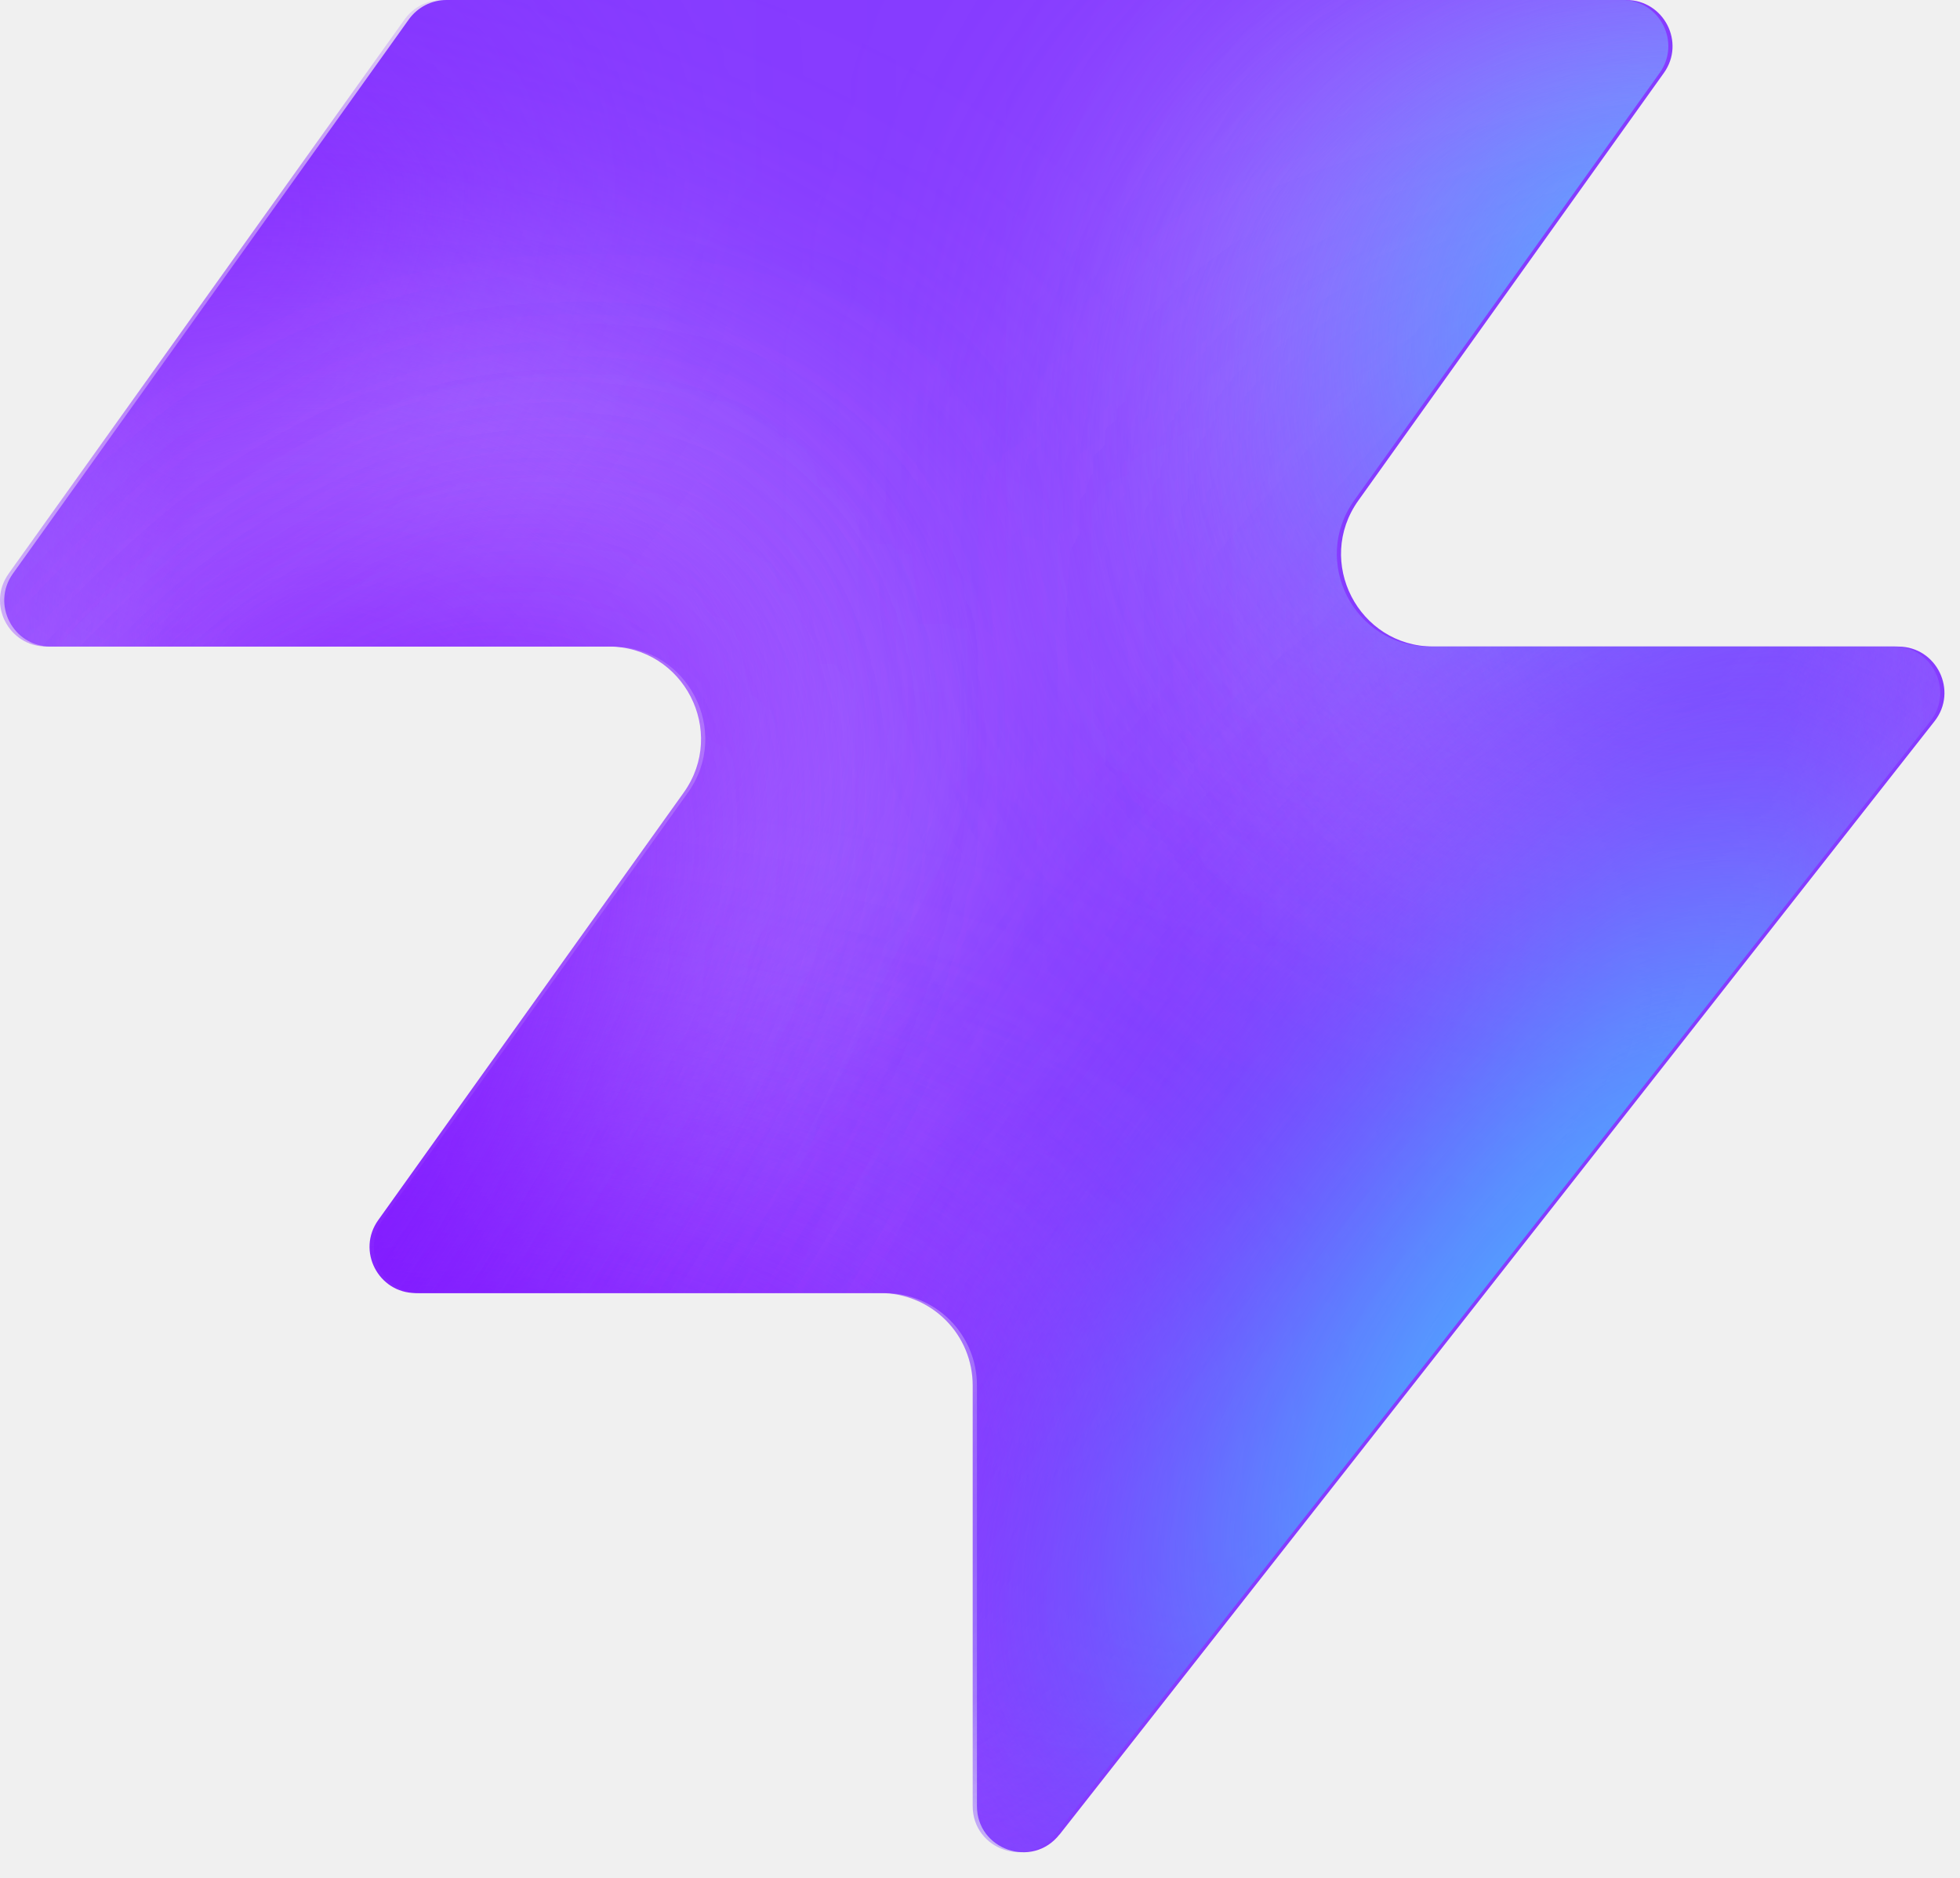
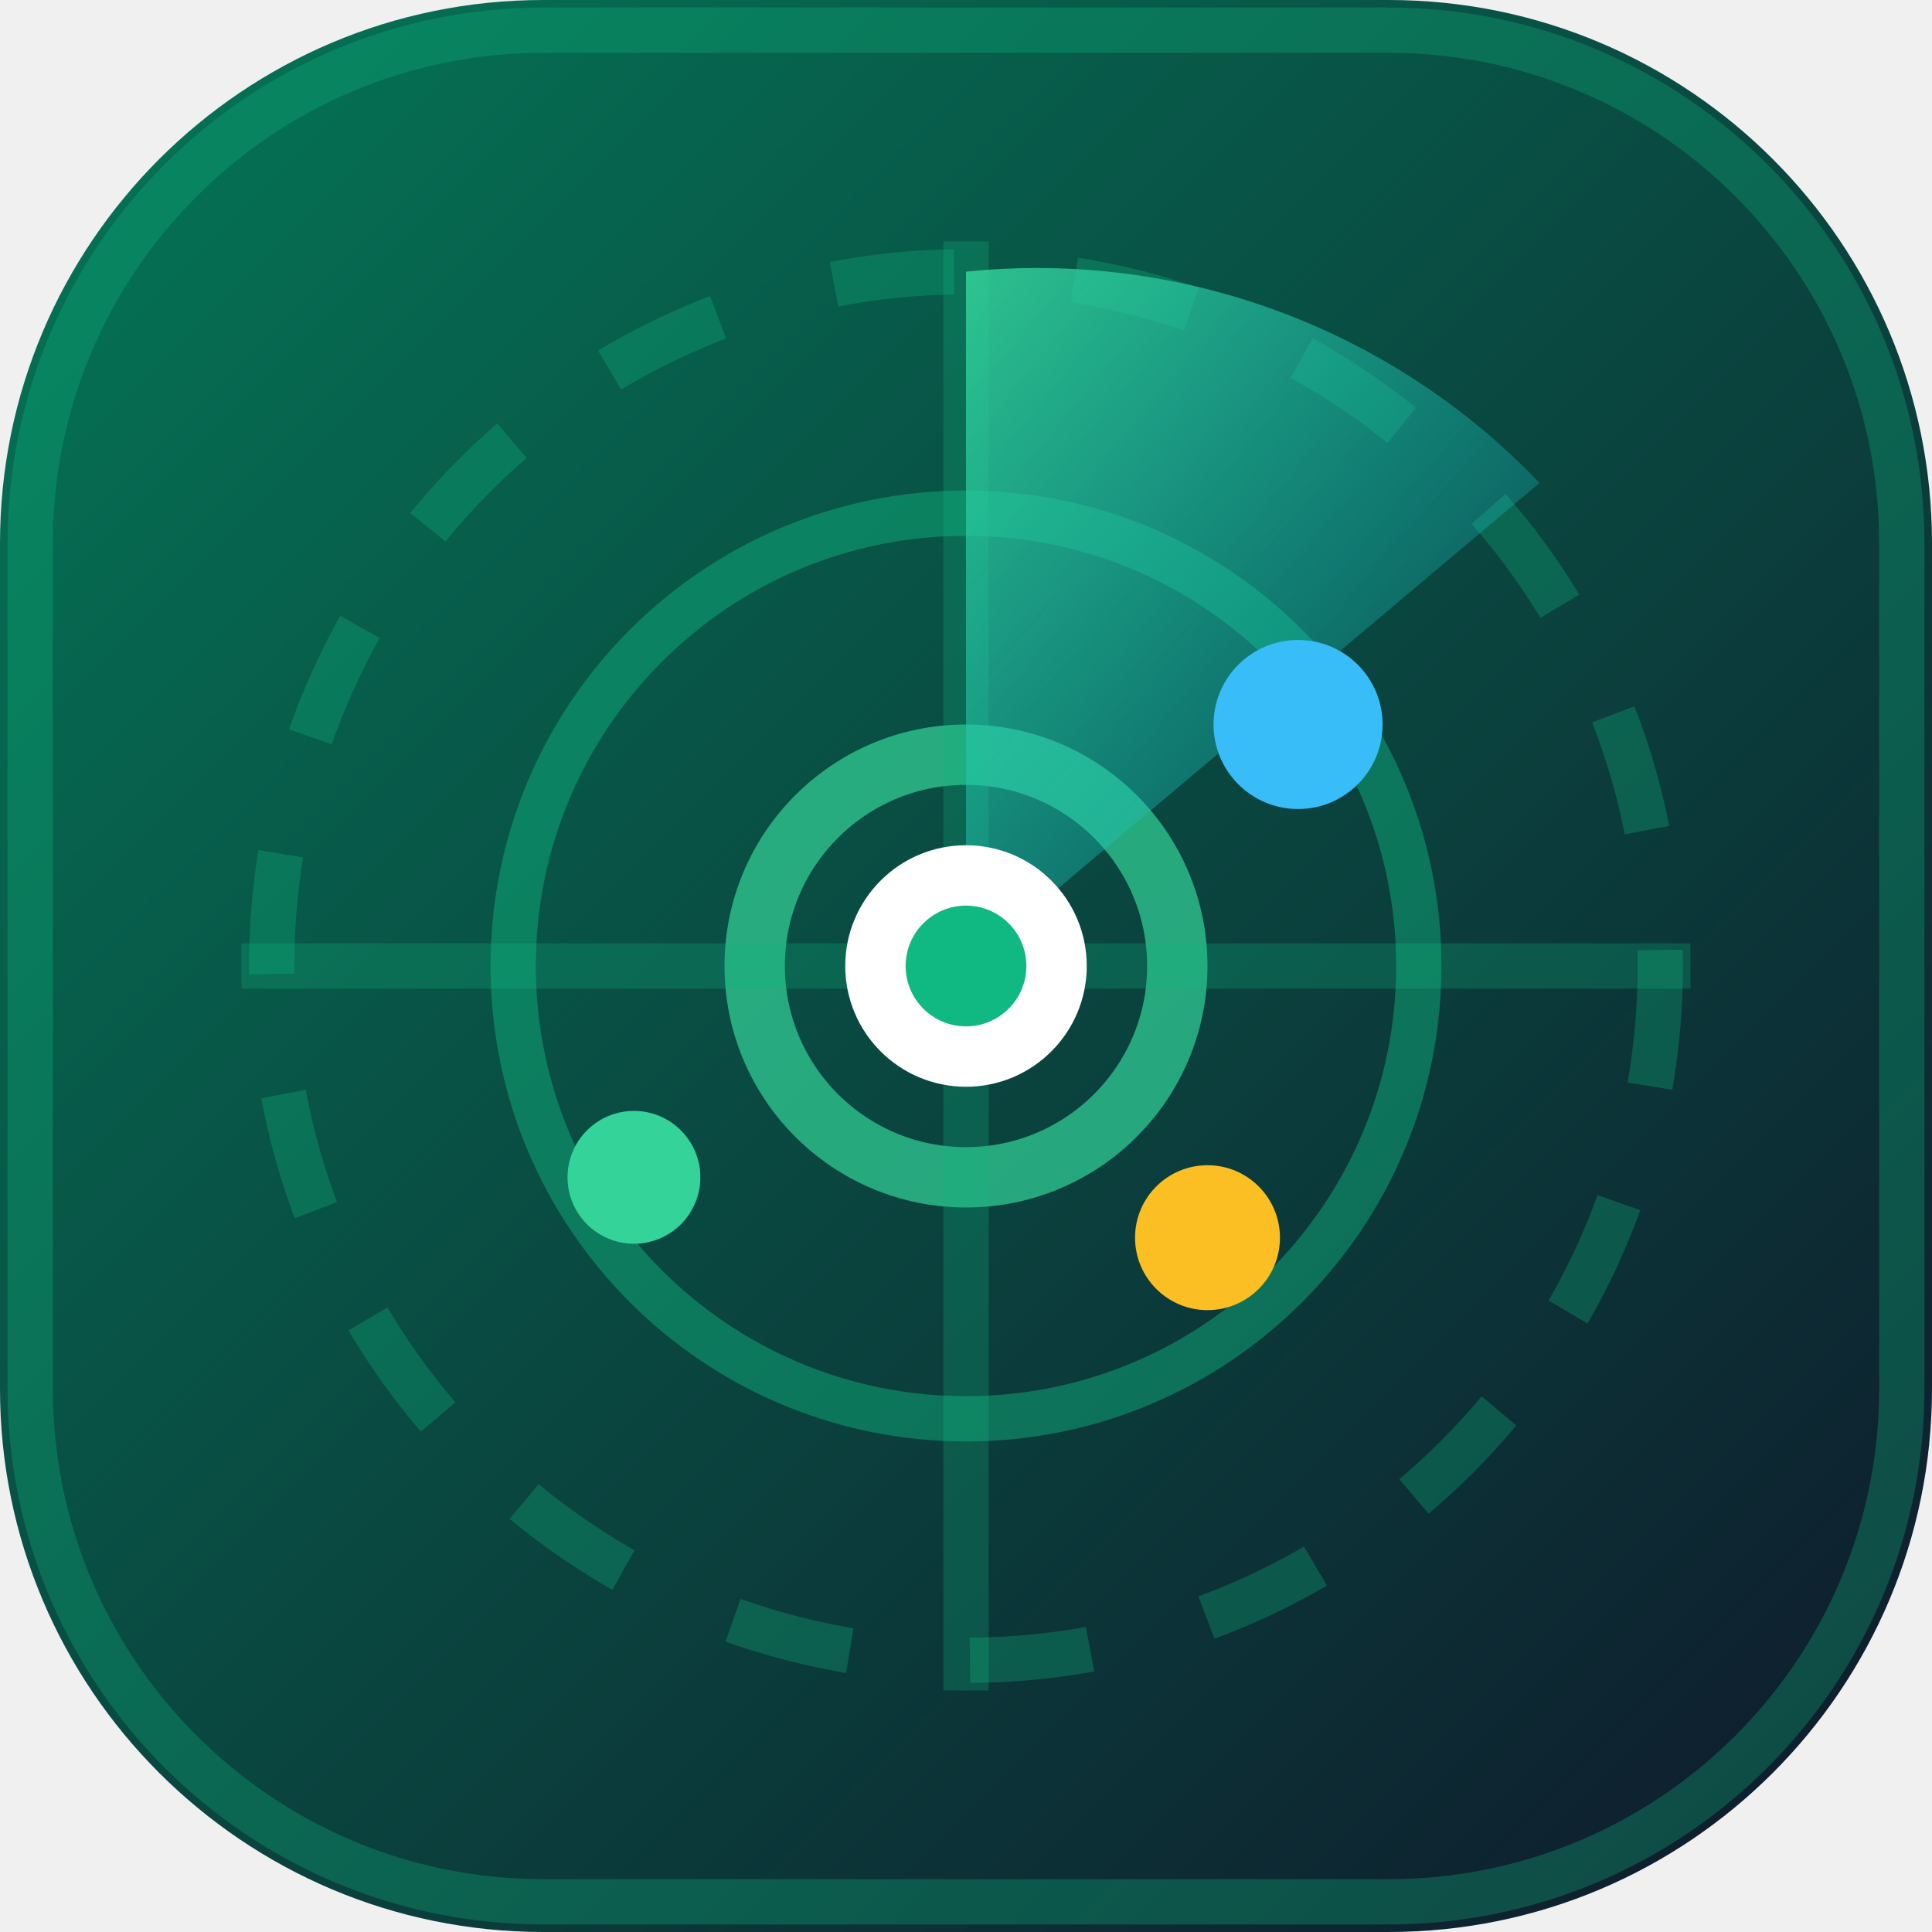
- <svg xmlns="http://www.w3.org/2000/svg" width="48" height="46" fill="none" viewBox="0 0 48 46">
-   <path fill="#863bff" d="M25.946 44.938c-.664.845-2.021.375-2.021-.698V33.937a2.26 2.26 0 0 0-2.262-2.262H10.287c-.92 0-1.456-1.04-.92-1.788l7.48-10.471c1.07-1.497 0-3.578-1.842-3.578H1.237c-.92 0-1.456-1.04-.92-1.788L10.013.474c.214-.297.556-.474.92-.474h28.894c.92 0 1.456 1.04.92 1.788l-7.48 10.471c-1.07 1.498 0 3.579 1.842 3.579h11.377c.943 0 1.473 1.088.89 1.83L25.947 44.94z" style="fill:#863bff;fill:color(display-p3 .525 .23 1);fill-opacity:1" />
-   <mask id="a" width="48" height="46" x="0" y="0" maskUnits="userSpaceOnUse" style="mask-type:alpha">
-     <path fill="#000" d="M25.842 44.938c-.664.844-2.021.375-2.021-.698V33.937a2.26 2.26 0 0 0-2.262-2.262H10.183c-.92 0-1.456-1.04-.92-1.788l7.48-10.471c1.07-1.498 0-3.579-1.842-3.579H1.133c-.92 0-1.456-1.04-.92-1.787L9.91.473c.214-.297.556-.474.92-.474h28.894c.92 0 1.456 1.04.92 1.788l-7.48 10.471c-1.07 1.498 0 3.578 1.842 3.578h11.377c.943 0 1.473 1.088.89 1.832L25.843 44.94z" style="fill:#000;fill-opacity:1" />
-   </mask>
-   <g mask="url(#a)">
-     <g filter="url(#b)">
-       <ellipse cx="5.508" cy="14.704" fill="#ede6ff" rx="5.508" ry="14.704" style="fill:#ede6ff;fill:color(display-p3 .927 .903 1);fill-opacity:1" transform="matrix(.00324 1 1 -.00324 -4.47 31.516)" />
-     </g>
-     <g filter="url(#c)">
-       <ellipse cx="10.399" cy="29.851" fill="#ede6ff" rx="10.399" ry="29.851" style="fill:#ede6ff;fill:color(display-p3 .927 .903 1);fill-opacity:1" transform="matrix(.00324 1 1 -.00324 -39.328 7.883)" />
-     </g>
-     <g filter="url(#d)">
-       <ellipse cx="5.508" cy="30.487" fill="#7e14ff" rx="5.508" ry="30.487" style="fill:#7e14ff;fill:color(display-p3 .492 .077 1);fill-opacity:1" transform="rotate(89.814 -25.913 -14.639)scale(1 -1)" />
-     </g>
-     <g filter="url(#e)">
-       <ellipse cx="5.508" cy="30.599" fill="#7e14ff" rx="5.508" ry="30.599" style="fill:#7e14ff;fill:color(display-p3 .492 .077 1);fill-opacity:1" transform="rotate(89.814 -32.644 -3.334)scale(1 -1)" />
-     </g>
-     <g filter="url(#f)">
-       <ellipse cx="5.508" cy="30.599" fill="#7e14ff" rx="5.508" ry="30.599" style="fill:#7e14ff;fill:color(display-p3 .492 .077 1);fill-opacity:1" transform="matrix(.00324 1 1 -.00324 -34.34 30.47)" />
-     </g>
-     <g filter="url(#g)">
-       <ellipse cx="14.072" cy="22.078" fill="#ede6ff" rx="14.072" ry="22.078" style="fill:#ede6ff;fill:color(display-p3 .927 .903 1);fill-opacity:1" transform="rotate(93.35 24.506 48.493)scale(-1 1)" />
-     </g>
-     <g filter="url(#h)">
-       <ellipse cx="3.47" cy="21.501" fill="#7e14ff" rx="3.47" ry="21.501" style="fill:#7e14ff;fill:color(display-p3 .492 .077 1);fill-opacity:1" transform="rotate(89.009 28.708 47.59)scale(-1 1)" />
-     </g>
-     <g filter="url(#i)">
-       <ellipse cx="3.47" cy="21.501" fill="#7e14ff" rx="3.47" ry="21.501" style="fill:#7e14ff;fill:color(display-p3 .492 .077 1);fill-opacity:1" transform="rotate(89.009 28.708 47.59)scale(-1 1)" />
-     </g>
-     <g filter="url(#j)">
-       <ellipse cx=".387" cy="8.972" fill="#7e14ff" rx="4.407" ry="29.108" style="fill:#7e14ff;fill:color(display-p3 .492 .077 1);fill-opacity:1" transform="rotate(39.51 .387 8.972)" />
-     </g>
-     <g filter="url(#k)">
-       <ellipse cx="47.523" cy="-6.092" fill="#7e14ff" rx="4.407" ry="29.108" style="fill:#7e14ff;fill:color(display-p3 .492 .077 1);fill-opacity:1" transform="rotate(37.892 47.523 -6.092)" />
-     </g>
-     <g filter="url(#l)">
-       <ellipse cx="41.412" cy="6.333" fill="#47bfff" rx="5.971" ry="9.665" style="fill:#47bfff;fill:color(display-p3 .28 .748 1);fill-opacity:1" transform="rotate(37.892 41.412 6.333)" />
-     </g>
-     <g filter="url(#m)">
-       <ellipse cx="-1.879" cy="38.332" fill="#7e14ff" rx="4.407" ry="29.108" style="fill:#7e14ff;fill:color(display-p3 .492 .077 1);fill-opacity:1" transform="rotate(37.892 -1.88 38.332)" />
-     </g>
-     <g filter="url(#n)">
-       <ellipse cx="-1.879" cy="38.332" fill="#7e14ff" rx="4.407" ry="29.108" style="fill:#7e14ff;fill:color(display-p3 .492 .077 1);fill-opacity:1" transform="rotate(37.892 -1.88 38.332)" />
-     </g>
-     <g filter="url(#o)">
-       <ellipse cx="35.651" cy="29.907" fill="#7e14ff" rx="4.407" ry="29.108" style="fill:#7e14ff;fill:color(display-p3 .492 .077 1);fill-opacity:1" transform="rotate(37.892 35.651 29.907)" />
-     </g>
-     <g filter="url(#p)">
-       <ellipse cx="38.418" cy="32.4" fill="#47bfff" rx="5.971" ry="15.297" style="fill:#47bfff;fill:color(display-p3 .28 .748 1);fill-opacity:1" transform="rotate(37.892 38.418 32.4)" />
-     </g>
-   </g>
+ <svg xmlns="http://www.w3.org/2000/svg" width="64" height="64" viewBox="0 0 64 64" fill="none">
  <defs>
-     <filter id="b" width="60.045" height="41.654" x="-19.77" y="16.149" color-interpolation-filters="sRGB" filterUnits="userSpaceOnUse">
-       <feFlood flood-opacity="0" result="BackgroundImageFix" />
-       <feBlend in="SourceGraphic" in2="BackgroundImageFix" result="shape" />
-       <feGaussianBlur result="effect1_foregroundBlur_2002_17158" stdDeviation="7.659" />
-     </filter>
-     <filter id="c" width="90.34" height="51.437" x="-54.613" y="-7.533" color-interpolation-filters="sRGB" filterUnits="userSpaceOnUse">
-       <feFlood flood-opacity="0" result="BackgroundImageFix" />
-       <feBlend in="SourceGraphic" in2="BackgroundImageFix" result="shape" />
-       <feGaussianBlur result="effect1_foregroundBlur_2002_17158" stdDeviation="7.659" />
-     </filter>
-     <filter id="d" width="79.355" height="29.4" x="-49.64" y="2.03" color-interpolation-filters="sRGB" filterUnits="userSpaceOnUse">
-       <feFlood flood-opacity="0" result="BackgroundImageFix" />
-       <feBlend in="SourceGraphic" in2="BackgroundImageFix" result="shape" />
-       <feGaussianBlur result="effect1_foregroundBlur_2002_17158" stdDeviation="4.596" />
-     </filter>
-     <filter id="e" width="79.579" height="29.4" x="-45.045" y="20.029" color-interpolation-filters="sRGB" filterUnits="userSpaceOnUse">
-       <feFlood flood-opacity="0" result="BackgroundImageFix" />
-       <feBlend in="SourceGraphic" in2="BackgroundImageFix" result="shape" />
-       <feGaussianBlur result="effect1_foregroundBlur_2002_17158" stdDeviation="4.596" />
-     </filter>
-     <filter id="f" width="79.579" height="29.4" x="-43.513" y="21.178" color-interpolation-filters="sRGB" filterUnits="userSpaceOnUse">
-       <feFlood flood-opacity="0" result="BackgroundImageFix" />
-       <feBlend in="SourceGraphic" in2="BackgroundImageFix" result="shape" />
-       <feGaussianBlur result="effect1_foregroundBlur_2002_17158" stdDeviation="4.596" />
-     </filter>
-     <filter id="g" width="74.749" height="58.852" x="15.756" y="-17.901" color-interpolation-filters="sRGB" filterUnits="userSpaceOnUse">
-       <feFlood flood-opacity="0" result="BackgroundImageFix" />
-       <feBlend in="SourceGraphic" in2="BackgroundImageFix" result="shape" />
-       <feGaussianBlur result="effect1_foregroundBlur_2002_17158" stdDeviation="7.659" />
-     </filter>
-     <filter id="h" width="61.377" height="25.362" x="23.548" y="2.284" color-interpolation-filters="sRGB" filterUnits="userSpaceOnUse">
-       <feFlood flood-opacity="0" result="BackgroundImageFix" />
-       <feBlend in="SourceGraphic" in2="BackgroundImageFix" result="shape" />
-       <feGaussianBlur result="effect1_foregroundBlur_2002_17158" stdDeviation="4.596" />
-     </filter>
-     <filter id="i" width="61.377" height="25.362" x="23.548" y="2.284" color-interpolation-filters="sRGB" filterUnits="userSpaceOnUse">
-       <feFlood flood-opacity="0" result="BackgroundImageFix" />
-       <feBlend in="SourceGraphic" in2="BackgroundImageFix" result="shape" />
-       <feGaussianBlur result="effect1_foregroundBlur_2002_17158" stdDeviation="4.596" />
-     </filter>
-     <filter id="j" width="56.045" height="63.649" x="-27.636" y="-22.853" color-interpolation-filters="sRGB" filterUnits="userSpaceOnUse">
-       <feFlood flood-opacity="0" result="BackgroundImageFix" />
-       <feBlend in="SourceGraphic" in2="BackgroundImageFix" result="shape" />
-       <feGaussianBlur result="effect1_foregroundBlur_2002_17158" stdDeviation="4.596" />
-     </filter>
-     <filter id="k" width="54.814" height="64.646" x="20.116" y="-38.415" color-interpolation-filters="sRGB" filterUnits="userSpaceOnUse">
-       <feFlood flood-opacity="0" result="BackgroundImageFix" />
-       <feBlend in="SourceGraphic" in2="BackgroundImageFix" result="shape" />
-       <feGaussianBlur result="effect1_foregroundBlur_2002_17158" stdDeviation="4.596" />
-     </filter>
-     <filter id="l" width="33.541" height="35.313" x="24.641" y="-11.323" color-interpolation-filters="sRGB" filterUnits="userSpaceOnUse">
-       <feFlood flood-opacity="0" result="BackgroundImageFix" />
-       <feBlend in="SourceGraphic" in2="BackgroundImageFix" result="shape" />
-       <feGaussianBlur result="effect1_foregroundBlur_2002_17158" stdDeviation="4.596" />
-     </filter>
-     <filter id="m" width="54.814" height="64.646" x="-29.286" y="6.009" color-interpolation-filters="sRGB" filterUnits="userSpaceOnUse">
-       <feFlood flood-opacity="0" result="BackgroundImageFix" />
-       <feBlend in="SourceGraphic" in2="BackgroundImageFix" result="shape" />
-       <feGaussianBlur result="effect1_foregroundBlur_2002_17158" stdDeviation="4.596" />
-     </filter>
-     <filter id="n" width="54.814" height="64.646" x="-29.286" y="6.009" color-interpolation-filters="sRGB" filterUnits="userSpaceOnUse">
-       <feFlood flood-opacity="0" result="BackgroundImageFix" />
-       <feBlend in="SourceGraphic" in2="BackgroundImageFix" result="shape" />
-       <feGaussianBlur result="effect1_foregroundBlur_2002_17158" stdDeviation="4.596" />
-     </filter>
-     <filter id="o" width="54.814" height="64.646" x="8.244" y="-2.416" color-interpolation-filters="sRGB" filterUnits="userSpaceOnUse">
-       <feFlood flood-opacity="0" result="BackgroundImageFix" />
-       <feBlend in="SourceGraphic" in2="BackgroundImageFix" result="shape" />
-       <feGaussianBlur result="effect1_foregroundBlur_2002_17158" stdDeviation="4.596" />
-     </filter>
-     <filter id="p" width="39.409" height="43.623" x="18.713" y="10.588" color-interpolation-filters="sRGB" filterUnits="userSpaceOnUse">
-       <feFlood flood-opacity="0" result="BackgroundImageFix" />
-       <feBlend in="SourceGraphic" in2="BackgroundImageFix" result="shape" />
-       <feGaussianBlur result="effect1_foregroundBlur_2002_17158" stdDeviation="4.596" />
-     </filter>
+     <linearGradient id="rd-fav-bg" x1="0%" y1="0%" x2="100%" y2="100%">
+       <stop offset="0%" stop-color="#047857" />
+       <stop offset="100%" stop-color="#0f172a" />
+     </linearGradient>
+     <linearGradient id="rd-fav-sweep" x1="0%" y1="0%" x2="100%" y2="100%">
+       <stop offset="0%" stop-color="#34d399" stop-opacity="0.85" />
+       <stop offset="100%" stop-color="#06b6d4" stop-opacity="0" />
+     </linearGradient>
  </defs>
+   <rect width="64" height="64" rx="18" fill="url(#rd-fav-bg)" />
+   <rect x="1" y="1" width="62" height="62" rx="17" stroke="#10b981" stroke-opacity="0.3" stroke-width="1.5" />
+   <circle cx="32" cy="32" r="23" stroke="#10b981" stroke-opacity="0.3" stroke-width="1.5" stroke-dasharray="4 4" />
+   <circle cx="32" cy="32" r="15" stroke="#10b981" stroke-opacity="0.45" stroke-width="1.5" />
+   <circle cx="32" cy="32" r="7" stroke="#34d399" stroke-opacity="0.7" stroke-width="2" />
+   <line x1="32" y1="8" x2="32" y2="56" stroke="#10b981" stroke-opacity="0.25" stroke-width="1.5" />
+   <line x1="8" y1="32" x2="56" y2="32" stroke="#10b981" stroke-opacity="0.25" stroke-width="1.5" />
+   <path d="M32 32L51 16A23 23 0 0 0 32 9Z" fill="url(#rd-fav-sweep)" />
+   <circle cx="43" cy="24" r="2.8" fill="#38bdf8" />
+   <circle cx="21" cy="39" r="2.2" fill="#34d399" />
+   <circle cx="40" cy="41" r="2.4" fill="#fbbf24" />
+   <circle cx="32" cy="32" r="4" fill="#ffffff" />
+   <circle cx="32" cy="32" r="2" fill="#10b981" />
</svg>
